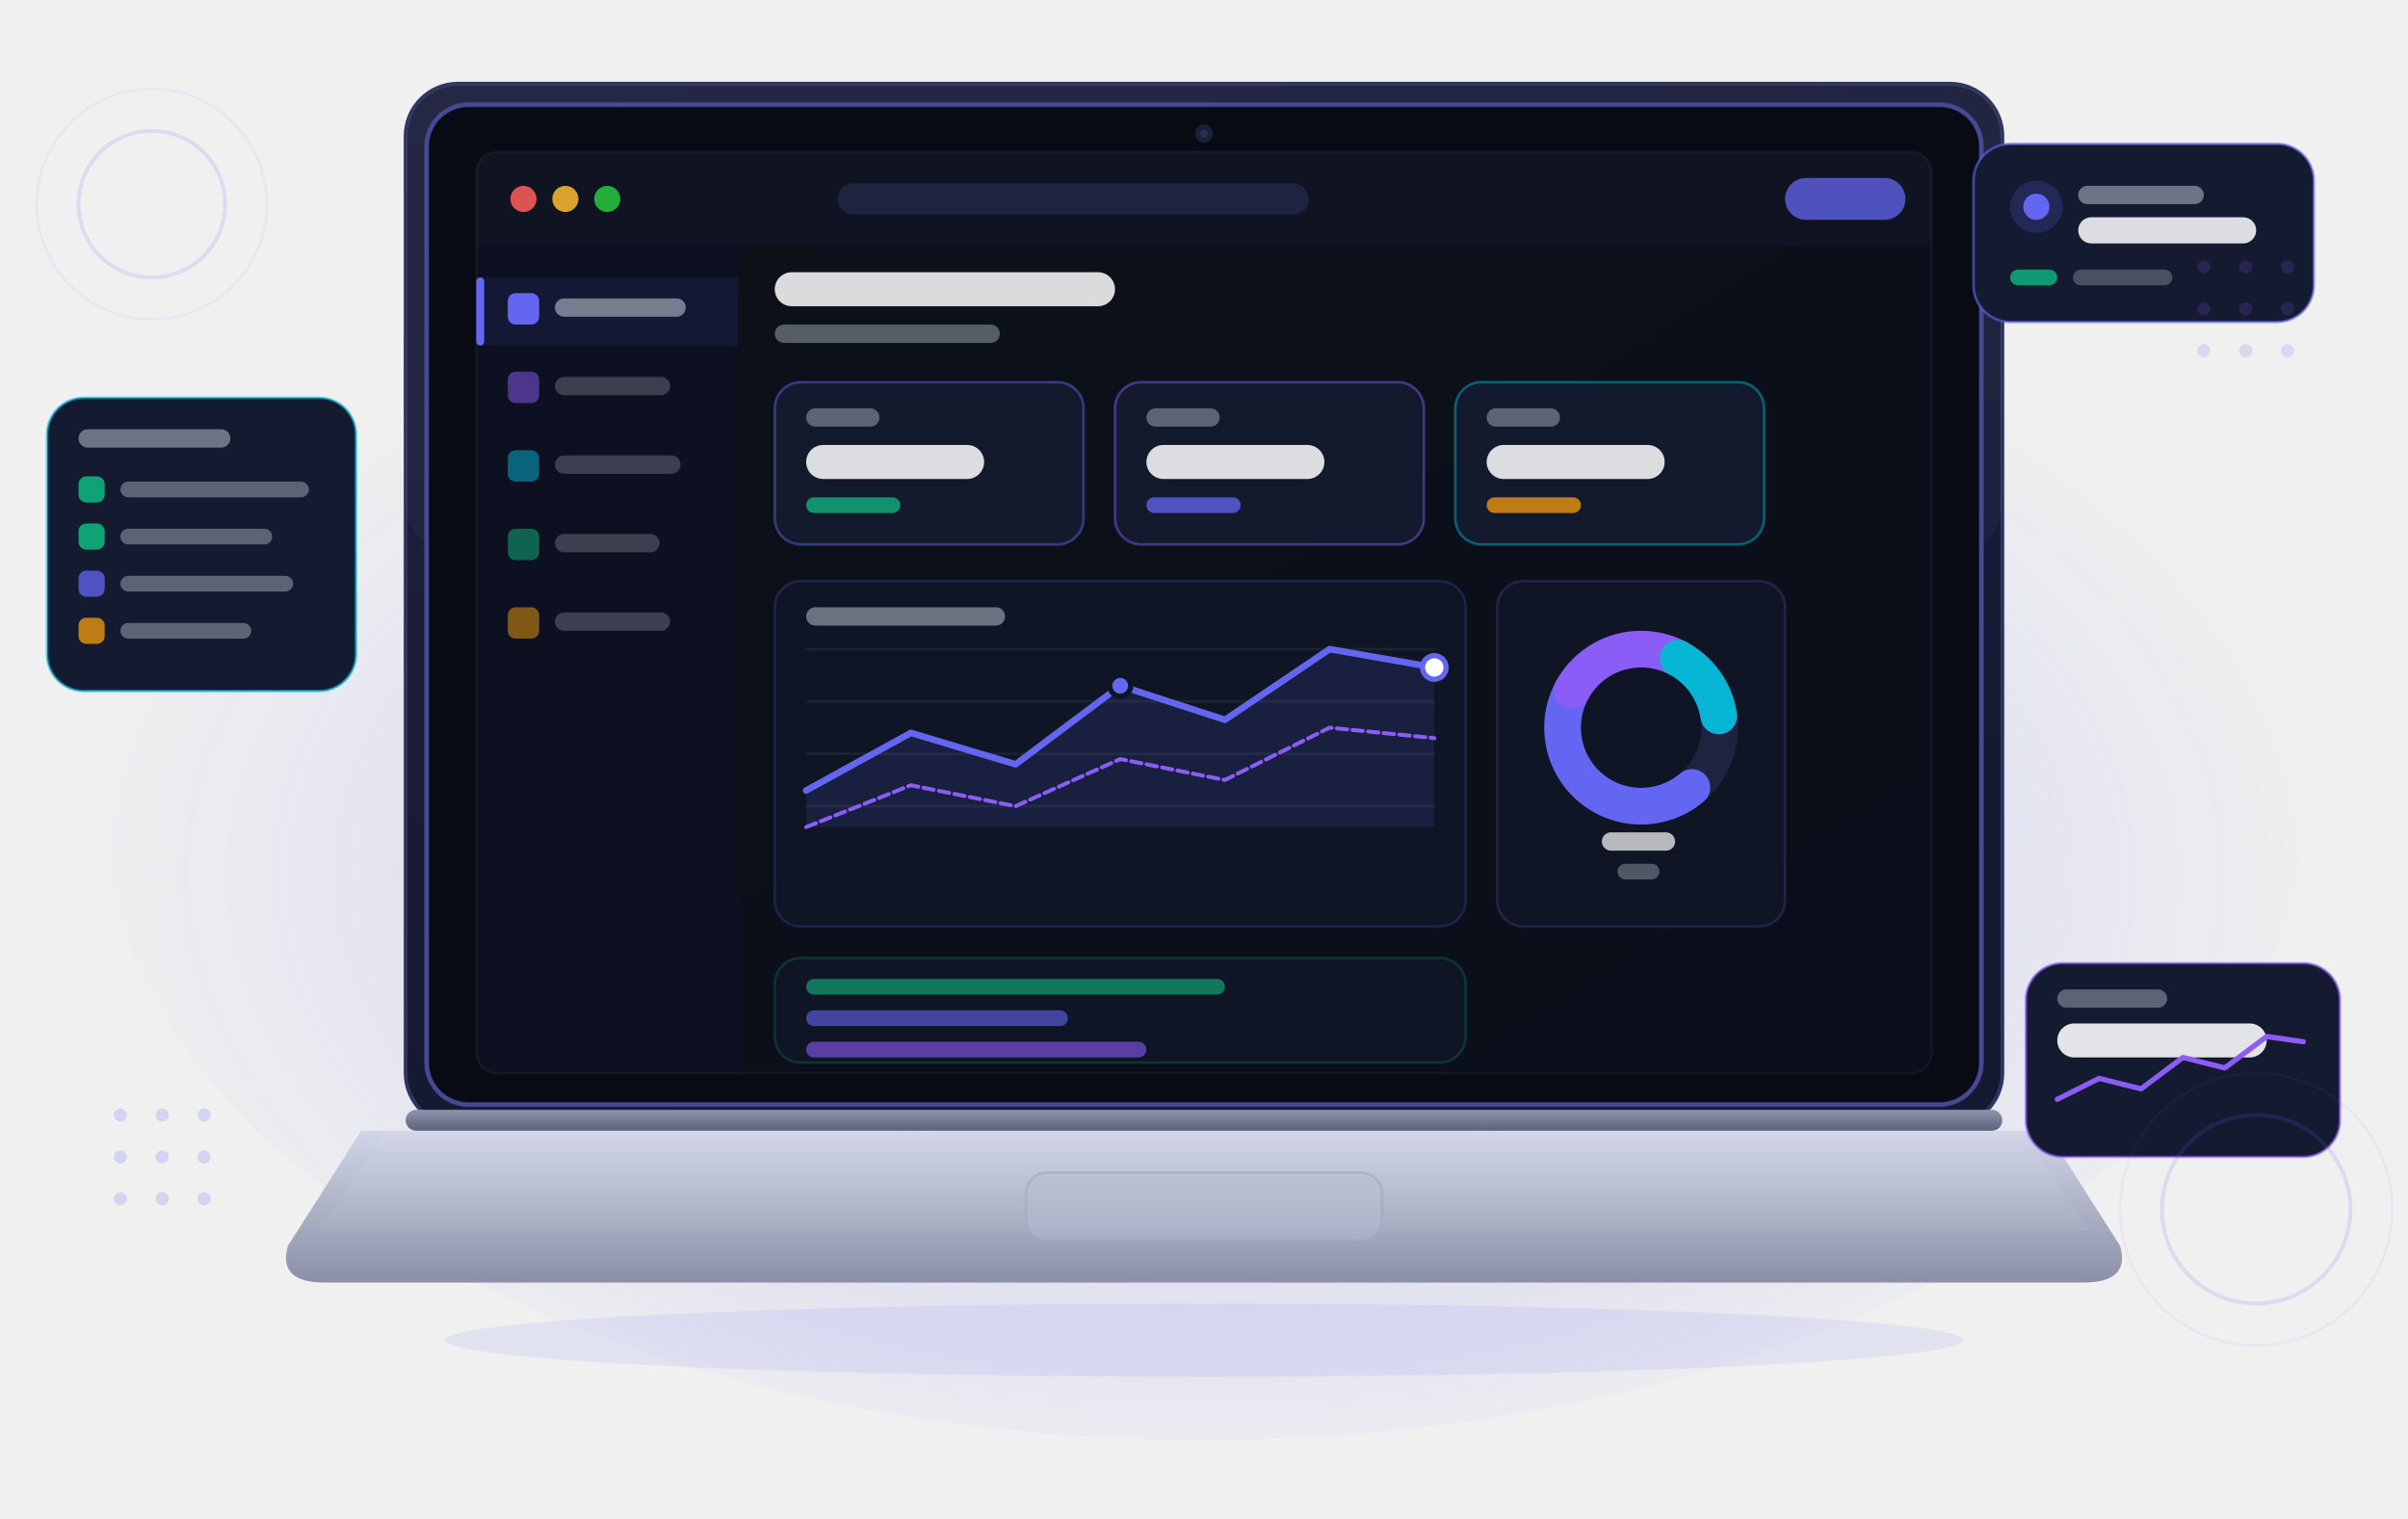
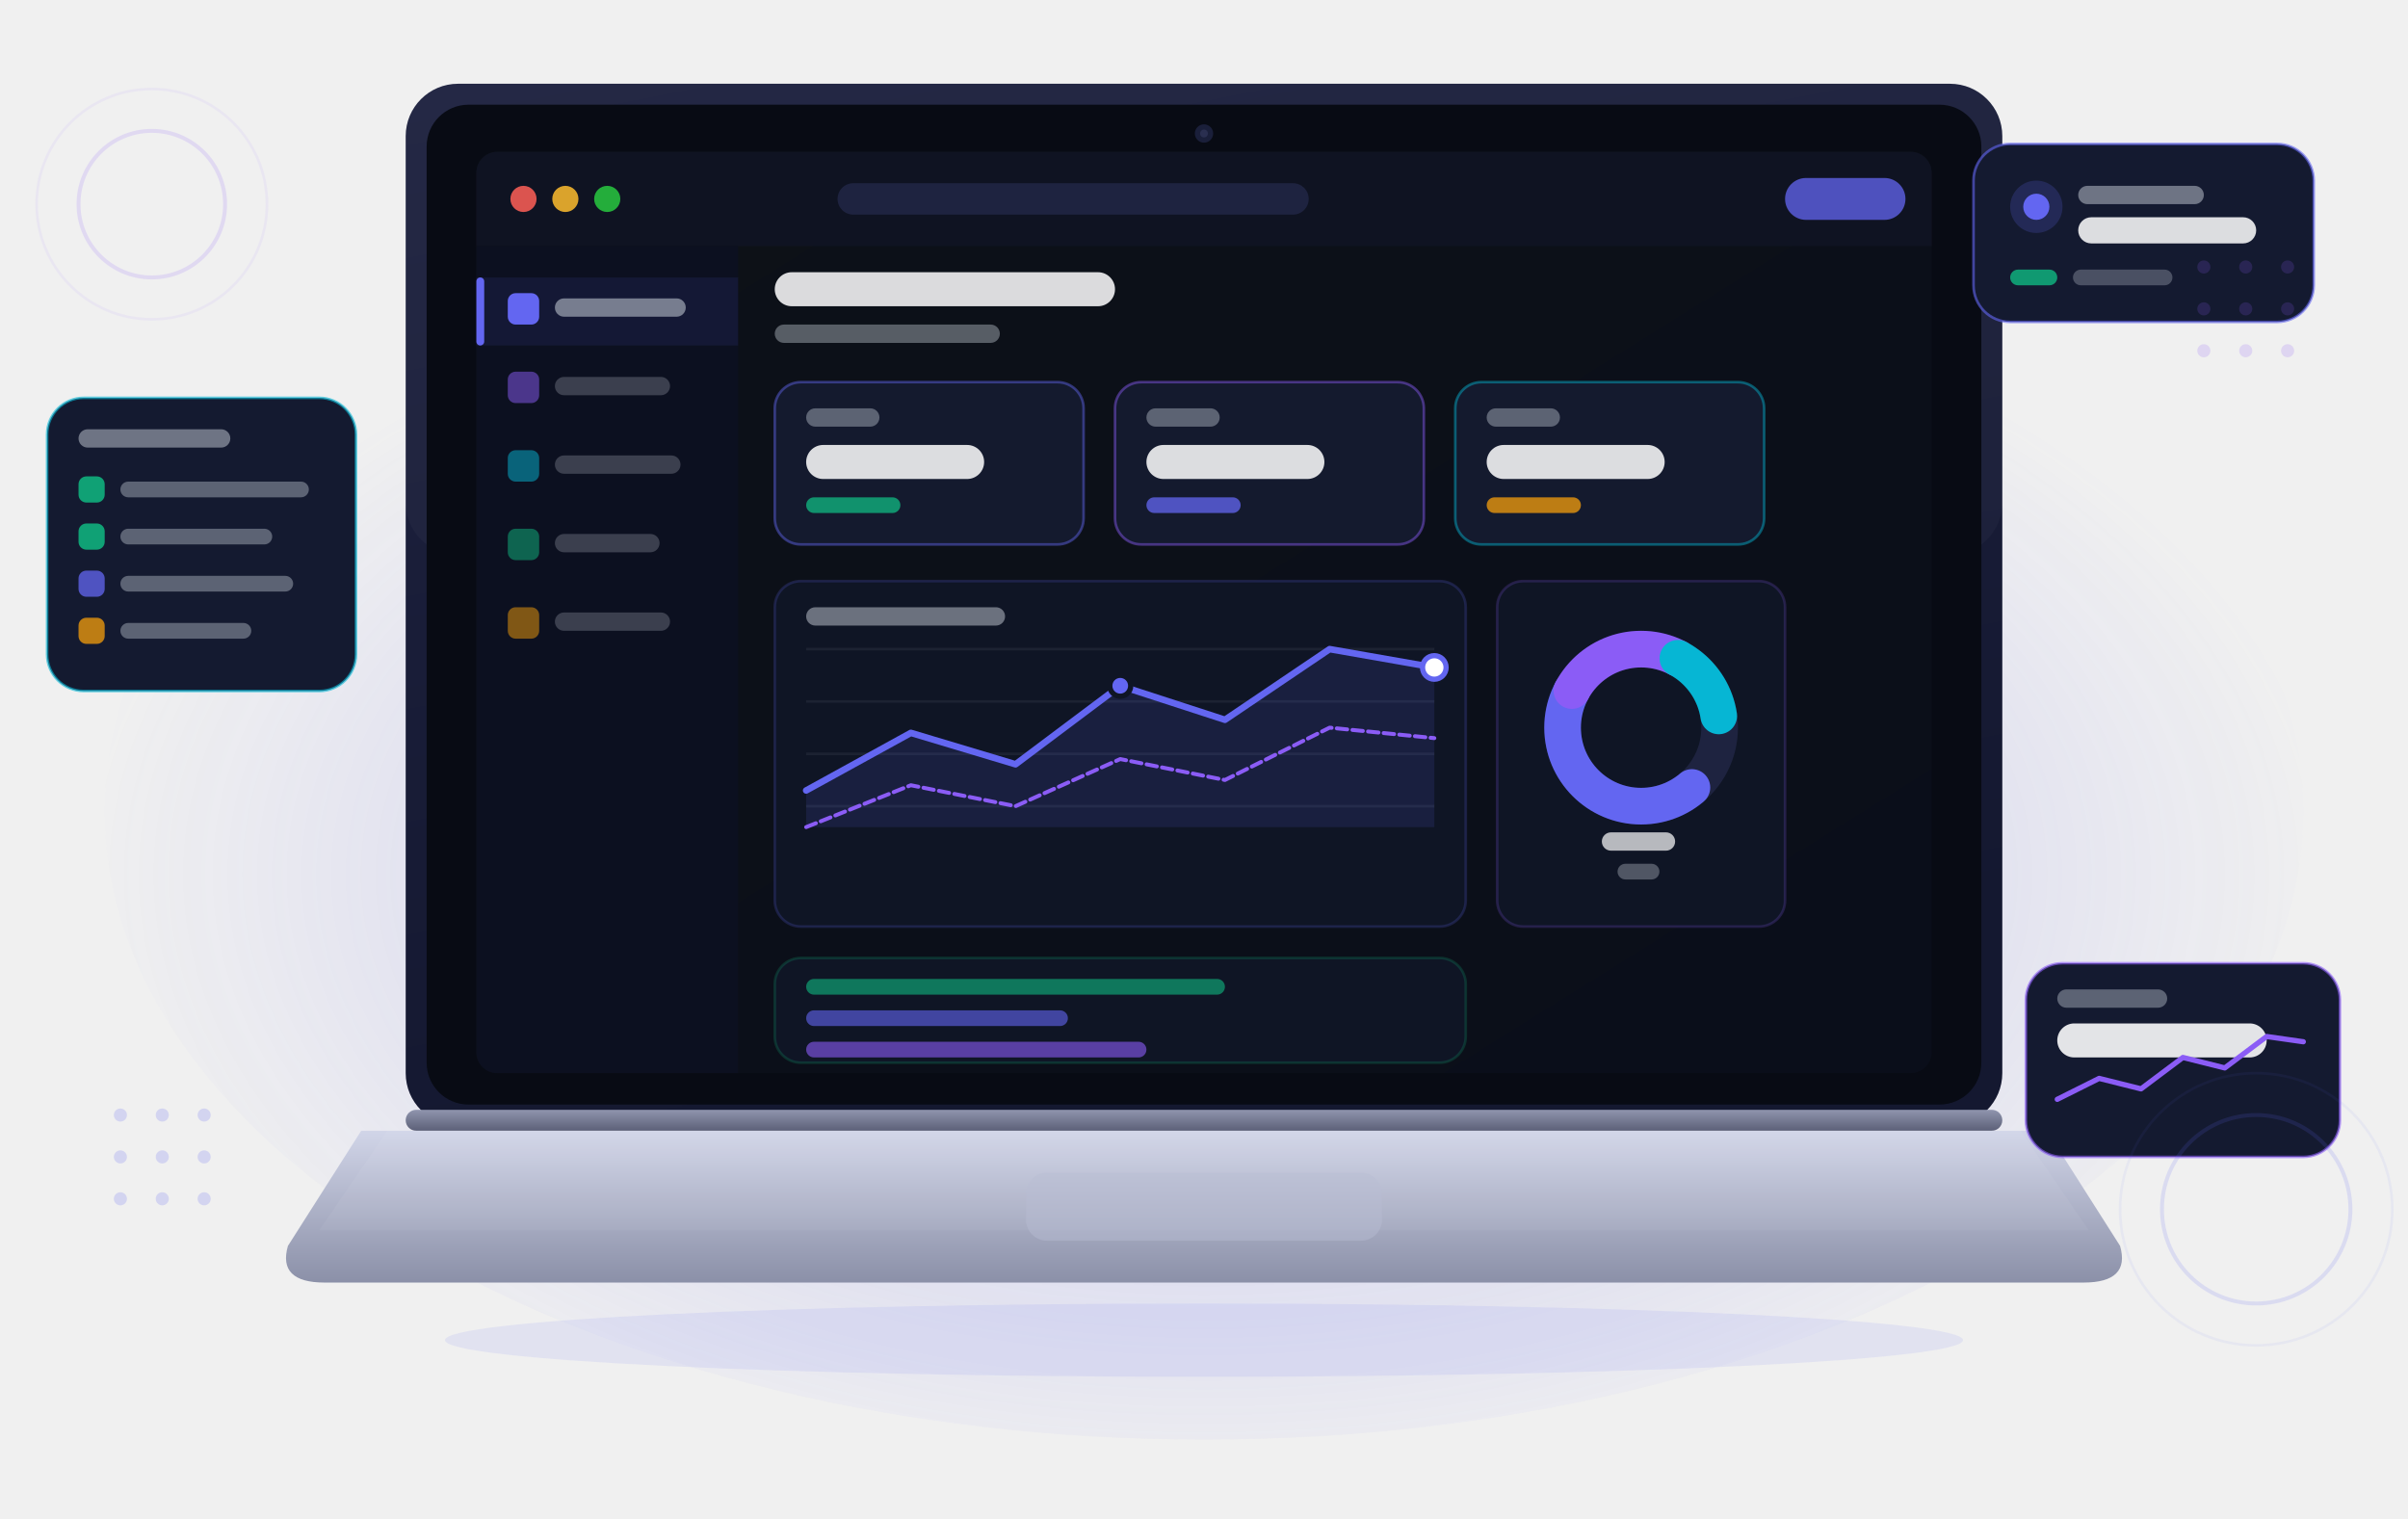
<svg xmlns="http://www.w3.org/2000/svg" viewBox="0 0 920 580">
  <defs>
    <radialGradient id="ag" cx="50%" cy="55%" r="52%">
      <stop offset="0%" stop-color="#6366f1" stop-opacity="0.3" />
      <stop offset="100%" stop-color="#6366f1" stop-opacity="0" />
    </radialGradient>
    <linearGradient id="sbg" x1="0" y1="0" x2="1" y2="1">
      <stop offset="0%" stop-color="#0d1117" />
      <stop offset="100%" stop-color="#0a0e1a" />
    </linearGradient>
    <linearGradient id="bg" x1="0" y1="0" x2="0" y2="1">
      <stop offset="0%" stop-color="#d1d5e8" />
      <stop offset="100%" stop-color="#8b90a8" />
    </linearGradient>
    <linearGradient id="hg" x1="0" y1="0" x2="0" y2="1">
      <stop offset="0%" stop-color="#9095ae" />
      <stop offset="100%" stop-color="#5c6078" />
    </linearGradient>
    <linearGradient id="lg" x1="0" y1="0" x2="0.3" y2="1">
      <stop offset="0%" stop-color="#1e2240" />
      <stop offset="100%" stop-color="#141830" />
    </linearGradient>
    <clipPath id="sc">
      <rect x="182" y="58" width="556" height="352" rx="8" />
    </clipPath>
  </defs>
  <ellipse cx="460" cy="310" rx="420" ry="240" fill="url(#ag)" />
-   <rect x="155" y="32" width="610" height="398" rx="20" fill="url(#lg)" stroke="#2e3460" stroke-width="1.5" />
+   <rect x="155" y="32" width="610" height="398" rx="20" fill="url(#lg)" />
  <rect x="155" y="32" width="610" height="180" rx="20" fill="white" fill-opacity="0.03" />
  <circle cx="460" cy="230" r="22" fill="none" stroke="#6366f1" stroke-opacity="0.5" stroke-width="1.5" />
  <path d="M452 222 c-1-3-4-5-7-5 c-5 0-8 3-8 7 c0 8 14 4 14 12 c0 3-3 5-7 5 c-3 0-6-1-8-4" fill="none" stroke="#8b9cf8" stroke-width="3.5" stroke-linecap="round" />
-   <rect x="163" y="40" width="594" height="382" rx="16" fill="#080b14" stroke="#3a3f6a" stroke-width="1.5" />
-   <rect x="163" y="40" width="594" height="382" rx="16" fill="none" stroke="#6366f1" stroke-opacity="0.3" stroke-width="2" />
+   <rect x="163" y="40" width="594" height="382" rx="16" fill="#080b14" />
+   <rect x="163" y="40" width="594" height="382" rx="16" fill="none" stroke="#6366f1" stroke-opacity="0" stroke-width="0" />
  <rect x="182" y="58" width="556" height="352" rx="8" fill="url(#sbg)" />
  <g clip-path="url(#sc)">
    <rect x="182" y="58" width="556" height="36" fill="#0f1322" />
    <circle cx="200" cy="76" r="5" fill="#ff5f57" fill-opacity="0.85" />
    <circle cx="216" cy="76" r="5" fill="#febc2e" fill-opacity="0.85" />
    <circle cx="232" cy="76" r="5" fill="#28c840" fill-opacity="0.85" />
    <rect x="320" y="70" width="180" height="12" rx="6" fill="#1e2340" />
    <rect x="682" y="68" width="46" height="16" rx="8" fill="#6366f1" fill-opacity="0.75" />
    <rect x="182" y="94" width="100" height="316" fill="#0c1020" />
    <rect x="182" y="106" width="100" height="26" fill="#6366f1" fill-opacity="0.1" />
    <rect x="182" y="106" width="3" height="26" rx="1.5" fill="#6366f1" />
    <rect x="194" y="112" width="12" height="12" rx="3" fill="#6366f1" />
    <rect x="212" y="114" width="50" height="7" rx="3.5" fill="#c9cfd9" fill-opacity="0.55" />
    <rect x="194" y="142" width="12" height="12" rx="3" fill="#8b5cf6" fill-opacity="0.5" />
    <rect x="212" y="144" width="44" height="7" rx="3.5" fill="#c9cfd9" fill-opacity="0.25" />
    <rect x="194" y="172" width="12" height="12" rx="3" fill="#06b6d4" fill-opacity="0.5" />
    <rect x="212" y="174" width="48" height="7" rx="3.5" fill="#c9cfd9" fill-opacity="0.25" />
    <rect x="194" y="202" width="12" height="12" rx="3" fill="#10b981" fill-opacity="0.5" />
    <rect x="212" y="204" width="40" height="7" rx="3.5" fill="#c9cfd9" fill-opacity="0.25" />
    <rect x="194" y="232" width="12" height="12" rx="3" fill="#f59e0b" fill-opacity="0.5" />
    <rect x="212" y="234" width="44" height="7" rx="3.5" fill="#c9cfd9" fill-opacity="0.25" />
    <rect x="296" y="104" width="130" height="13" rx="6.5" fill="#ffffff" fill-opacity="0.85" />
    <rect x="296" y="124" width="86" height="7" rx="3.5" fill="#c9cfd9" fill-opacity="0.4" />
    <rect x="296" y="146" width="118" height="62" rx="10" fill="#141a2e" stroke="#6366f1" stroke-opacity="0.45" stroke-width="1" />
    <rect x="308" y="156" width="28" height="7" rx="3.5" fill="#c9cfd9" fill-opacity="0.4" />
    <rect x="308" y="170" width="68" height="13" rx="6.5" fill="#ffffff" fill-opacity="0.85" />
    <rect x="308" y="190" width="36" height="6" rx="3" fill="#10b981" fill-opacity="0.75" />
    <rect x="426" y="146" width="118" height="62" rx="10" fill="#141a2e" stroke="#8b5cf6" stroke-opacity="0.45" stroke-width="1" />
    <rect x="438" y="156" width="28" height="7" rx="3.5" fill="#c9cfd9" fill-opacity="0.4" />
    <rect x="438" y="170" width="68" height="13" rx="6.5" fill="#ffffff" fill-opacity="0.85" />
    <rect x="438" y="190" width="36" height="6" rx="3" fill="#6366f1" fill-opacity="0.75" />
    <rect x="556" y="146" width="118" height="62" rx="10" fill="#141a2e" stroke="#06b6d4" stroke-opacity="0.45" stroke-width="1" />
    <rect x="568" y="156" width="28" height="7" rx="3.5" fill="#c9cfd9" fill-opacity="0.4" />
    <rect x="568" y="170" width="68" height="13" rx="6.5" fill="#ffffff" fill-opacity="0.85" />
    <rect x="568" y="190" width="36" height="6" rx="3" fill="#f59e0b" fill-opacity="0.75" />
    <rect x="296" y="222" width="264" height="132" rx="10" fill="#0f1525" stroke="#6366f1" stroke-opacity="0.2" stroke-width="1" />
    <rect x="308" y="232" width="76" height="7" rx="3.5" fill="#c9cfd9" fill-opacity="0.5" />
    <line x1="308" y1="308" x2="548" y2="308" stroke="#c9cfd9" stroke-opacity="0.07" stroke-width="1" />
    <line x1="308" y1="288" x2="548" y2="288" stroke="#c9cfd9" stroke-opacity="0.07" stroke-width="1" />
    <line x1="308" y1="268" x2="548" y2="268" stroke="#c9cfd9" stroke-opacity="0.07" stroke-width="1" />
    <line x1="308" y1="248" x2="548" y2="248" stroke="#c9cfd9" stroke-opacity="0.07" stroke-width="1" />
    <path d="M308 302 L348 280 L388 292 L428 262 L468 275 L508 248 L548 255 L548 316 L308 316 Z" fill="#6366f1" fill-opacity="0.13" />
    <polyline points="308,302 348,280 388,292 428,262 468,275 508,248 548,255" fill="none" stroke="#6366f1" stroke-width="2.5" stroke-linejoin="round" stroke-linecap="round" />
    <polyline points="308,316 348,300 388,308 428,290 468,298 508,278 548,282" fill="none" stroke="#8b5cf6" stroke-width="1.5" stroke-linejoin="round" stroke-linecap="round" stroke-dasharray="4 2" />
    <circle cx="428" cy="262" r="4" fill="#6366f1" stroke="#0f1525" stroke-width="2" />
    <circle cx="548" cy="255" r="4.5" fill="#ffffff" stroke="#6366f1" stroke-width="2" />
    <rect x="572" y="222" width="110" height="132" rx="10" fill="#0f1525" stroke="#8b5cf6" stroke-opacity="0.2" stroke-width="1" />
    <circle cx="627" cy="278" r="30" fill="none" stroke="#1e2340" stroke-width="14" />
    <circle cx="627" cy="278" r="30" fill="none" stroke="#6366f1" stroke-width="14" stroke-dasharray="83 105" stroke-dashoffset="-26" stroke-linecap="round" />
    <circle cx="627" cy="278" r="30" fill="none" stroke="#8b5cf6" stroke-width="14" stroke-dasharray="47 141" stroke-dashoffset="-109" stroke-linecap="round" />
    <circle cx="627" cy="278" r="30" fill="none" stroke="#06b6d4" stroke-width="14" stroke-dasharray="28 160" stroke-dashoffset="-156" stroke-linecap="round" />
    <rect x="612" y="318" width="28" height="7" rx="3.5" fill="#fff" fill-opacity="0.7" />
    <rect x="618" y="330" width="16" height="6" rx="3" fill="#c9cfd9" fill-opacity="0.35" />
    <rect x="296" y="366" width="264" height="40" rx="10" fill="#0f1525" stroke="#10b981" stroke-opacity="0.2" stroke-width="1" />
    <rect x="308" y="374" width="160" height="6" rx="3" fill="#10b981" fill-opacity="0.6" />
    <rect x="308" y="386" width="100" height="6" rx="3" fill="#6366f1" fill-opacity="0.6" />
    <rect x="308" y="398" width="130" height="6" rx="3" fill="#8b5cf6" fill-opacity="0.6" />
  </g>
  <circle cx="460" cy="51" r="3.5" fill="#1a1f3a" />
  <circle cx="460" cy="51" r="1.5" fill="#2a2f50" />
-   <rect x="182" y="58" width="556" height="352" rx="8" fill="none" stroke="white" stroke-opacity="0.04" stroke-width="1" />
+   <rect x="182" y="58" width="556" height="352" rx="8" fill="none" stroke="white" stroke-opacity="0" stroke-width="0" />
  <rect x="155" y="424" width="610" height="8" rx="4" fill="url(#hg)" />
  <path d="M138 432 L782 432 L810 476 Q814 490 796 490 H124 Q106 490 110 476 Z" fill="url(#bg)" />
  <path d="M148 432 L772 432 L798 470 L122 470 Z" fill="white" fill-opacity="0.05" />
-   <rect x="392" y="448" width="136" height="26" rx="8" fill="#b8bdd4" fill-opacity="0.45" stroke="#a0a5bc" stroke-opacity="0.55" stroke-width="1" />
+   <rect x="392" y="448" width="136" height="26" rx="8" fill="#b8bdd4" fill-opacity="0.45" />
  <rect x="754" y="55" width="130" height="68" rx="14" fill="#141a30" stroke="#6366f1" stroke-opacity="0.6" stroke-width="1" />
  <circle cx="778" cy="79" r="10" fill="#6366f1" fill-opacity="0.2" />
  <circle cx="778" cy="79" r="5" fill="#6366f1" />
  <rect x="794" y="71" width="48" height="7" rx="3.5" fill="#c9cfd9" fill-opacity="0.5" />
  <rect x="794" y="83" width="68" height="10" rx="5" fill="#ffffff" fill-opacity="0.85" />
  <rect x="768" y="103" width="18" height="6" rx="3" fill="#10b981" fill-opacity="0.8" />
  <rect x="792" y="103" width="38" height="6" rx="3" fill="#c9cfd9" fill-opacity="0.3" />
  <rect x="774" y="368" width="120" height="74" rx="14" fill="#141a30" stroke="#8b5cf6" stroke-opacity="0.6" stroke-width="1" />
  <rect x="786" y="378" width="42" height="7" rx="3.5" fill="#c9cfd9" fill-opacity="0.4" />
  <rect x="786" y="391" width="80" height="13" rx="6.5" fill="#ffffff" fill-opacity="0.88" />
  <polyline points="786,420 802,412 818,416 834,404 850,408 866,396 880,398" fill="none" stroke="#8b5cf6" stroke-width="2" stroke-linejoin="round" stroke-linecap="round" />
  <rect x="18" y="152" width="118" height="112" rx="14" fill="#141a30" stroke="#06b6d4" stroke-opacity="0.6" stroke-width="1" />
  <rect x="30" y="164" width="58" height="7" rx="3.5" fill="#c9cfd9" fill-opacity="0.5" />
  <rect x="30" y="182" width="10" height="10" rx="3" fill="#10b981" fill-opacity="0.85" />
  <rect x="46" y="184" width="72" height="6" rx="3" fill="#c9cfd9" fill-opacity="0.4" />
  <rect x="30" y="200" width="10" height="10" rx="3" fill="#10b981" fill-opacity="0.85" />
  <rect x="46" y="202" width="58" height="6" rx="3" fill="#c9cfd9" fill-opacity="0.4" />
  <rect x="30" y="218" width="10" height="10" rx="3" fill="#6366f1" fill-opacity="0.75" />
  <rect x="46" y="220" width="66" height="6" rx="3" fill="#c9cfd9" fill-opacity="0.4" />
  <rect x="30" y="236" width="10" height="10" rx="3" fill="#f59e0b" fill-opacity="0.75" />
  <rect x="46" y="238" width="50" height="6" rx="3" fill="#c9cfd9" fill-opacity="0.4" />
  <g fill="#6366f1" fill-opacity="0.2">
    <circle cx="46" cy="426" r="2.5" />
    <circle cx="62" cy="426" r="2.5" />
    <circle cx="78" cy="426" r="2.5" />
    <circle cx="46" cy="442" r="2.5" />
    <circle cx="62" cy="442" r="2.5" />
    <circle cx="78" cy="442" r="2.5" />
    <circle cx="46" cy="458" r="2.5" />
    <circle cx="62" cy="458" r="2.5" />
    <circle cx="78" cy="458" r="2.5" />
  </g>
  <g fill="#8b5cf6" fill-opacity="0.18">
    <circle cx="842" cy="102" r="2.5" />
    <circle cx="858" cy="102" r="2.5" />
    <circle cx="874" cy="102" r="2.5" />
    <circle cx="842" cy="118" r="2.5" />
    <circle cx="858" cy="118" r="2.5" />
    <circle cx="874" cy="118" r="2.5" />
    <circle cx="842" cy="134" r="2.5" />
    <circle cx="858" cy="134" r="2.5" />
    <circle cx="874" cy="134" r="2.5" />
  </g>
  <circle cx="862" cy="462" r="36" fill="none" stroke="#6366f1" stroke-opacity="0.15" stroke-width="1.5" />
  <circle cx="862" cy="462" r="52" fill="none" stroke="#6366f1" stroke-opacity="0.07" stroke-width="1" />
  <circle cx="58" cy="78" r="28" fill="none" stroke="#8b5cf6" stroke-opacity="0.15" stroke-width="1.5" />
  <circle cx="58" cy="78" r="44" fill="none" stroke="#8b5cf6" stroke-opacity="0.07" stroke-width="1" />
  <ellipse cx="460" cy="512" rx="290" ry="14" fill="#6366f1" fill-opacity="0.1" />
</svg>
